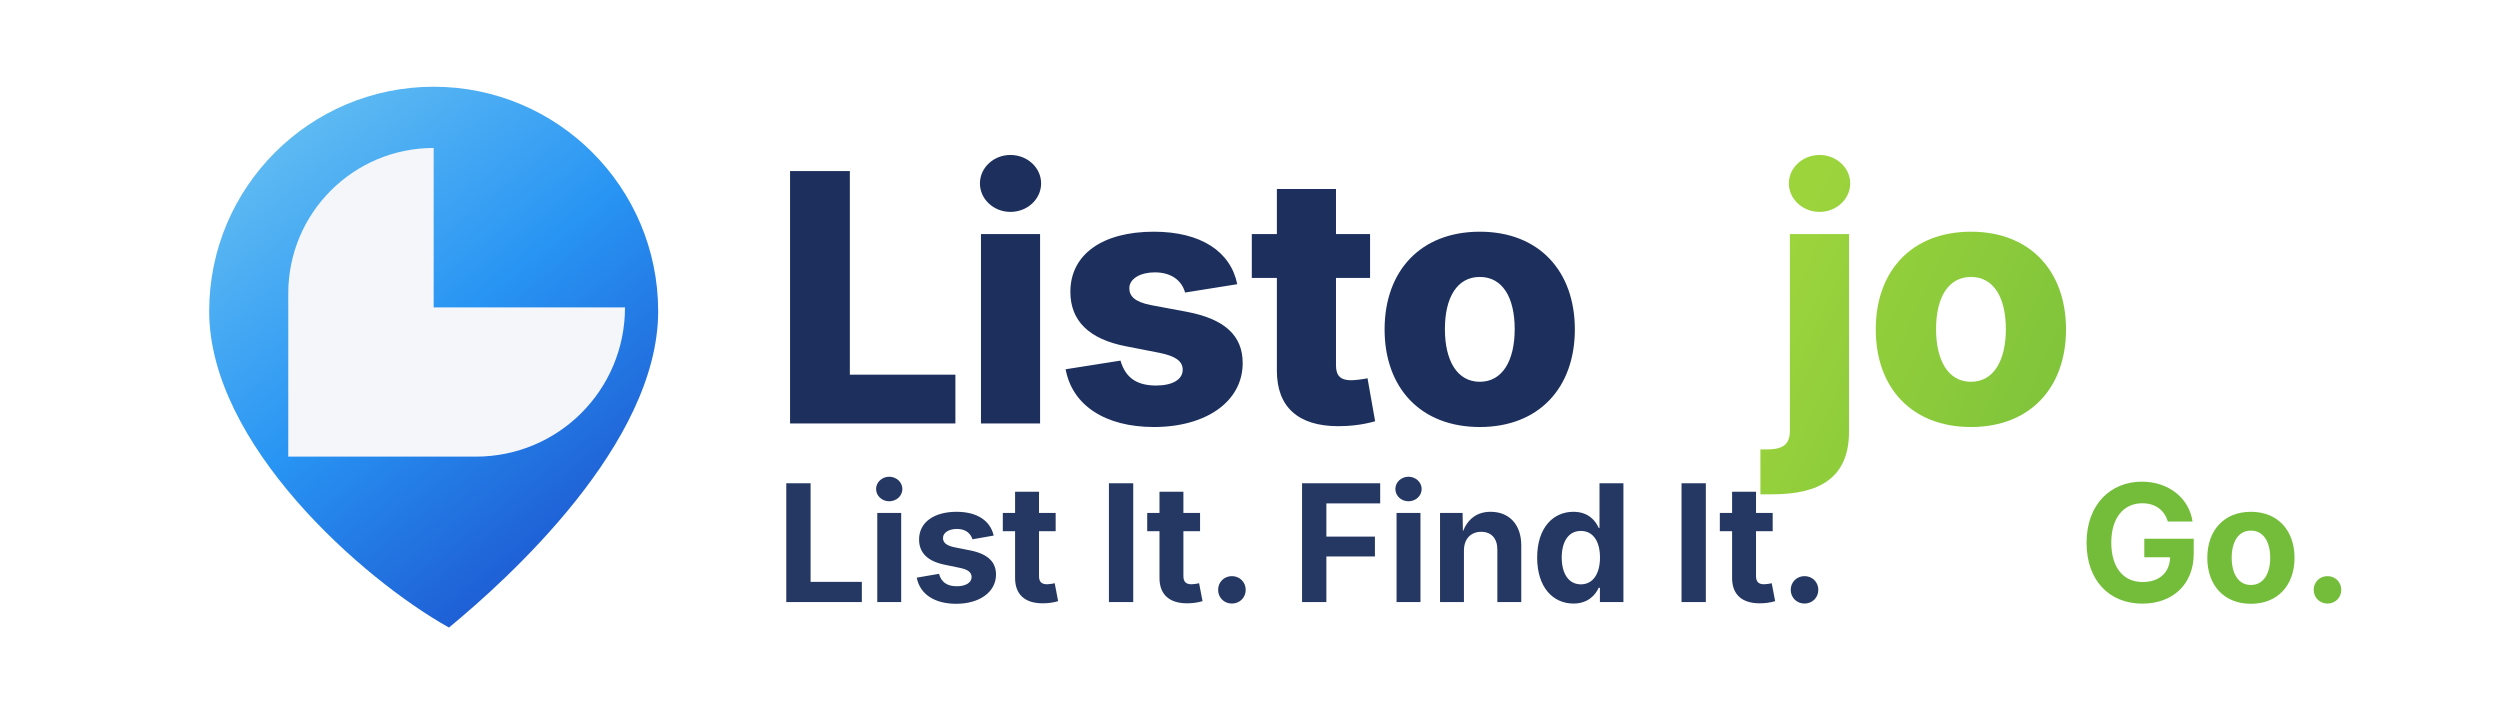
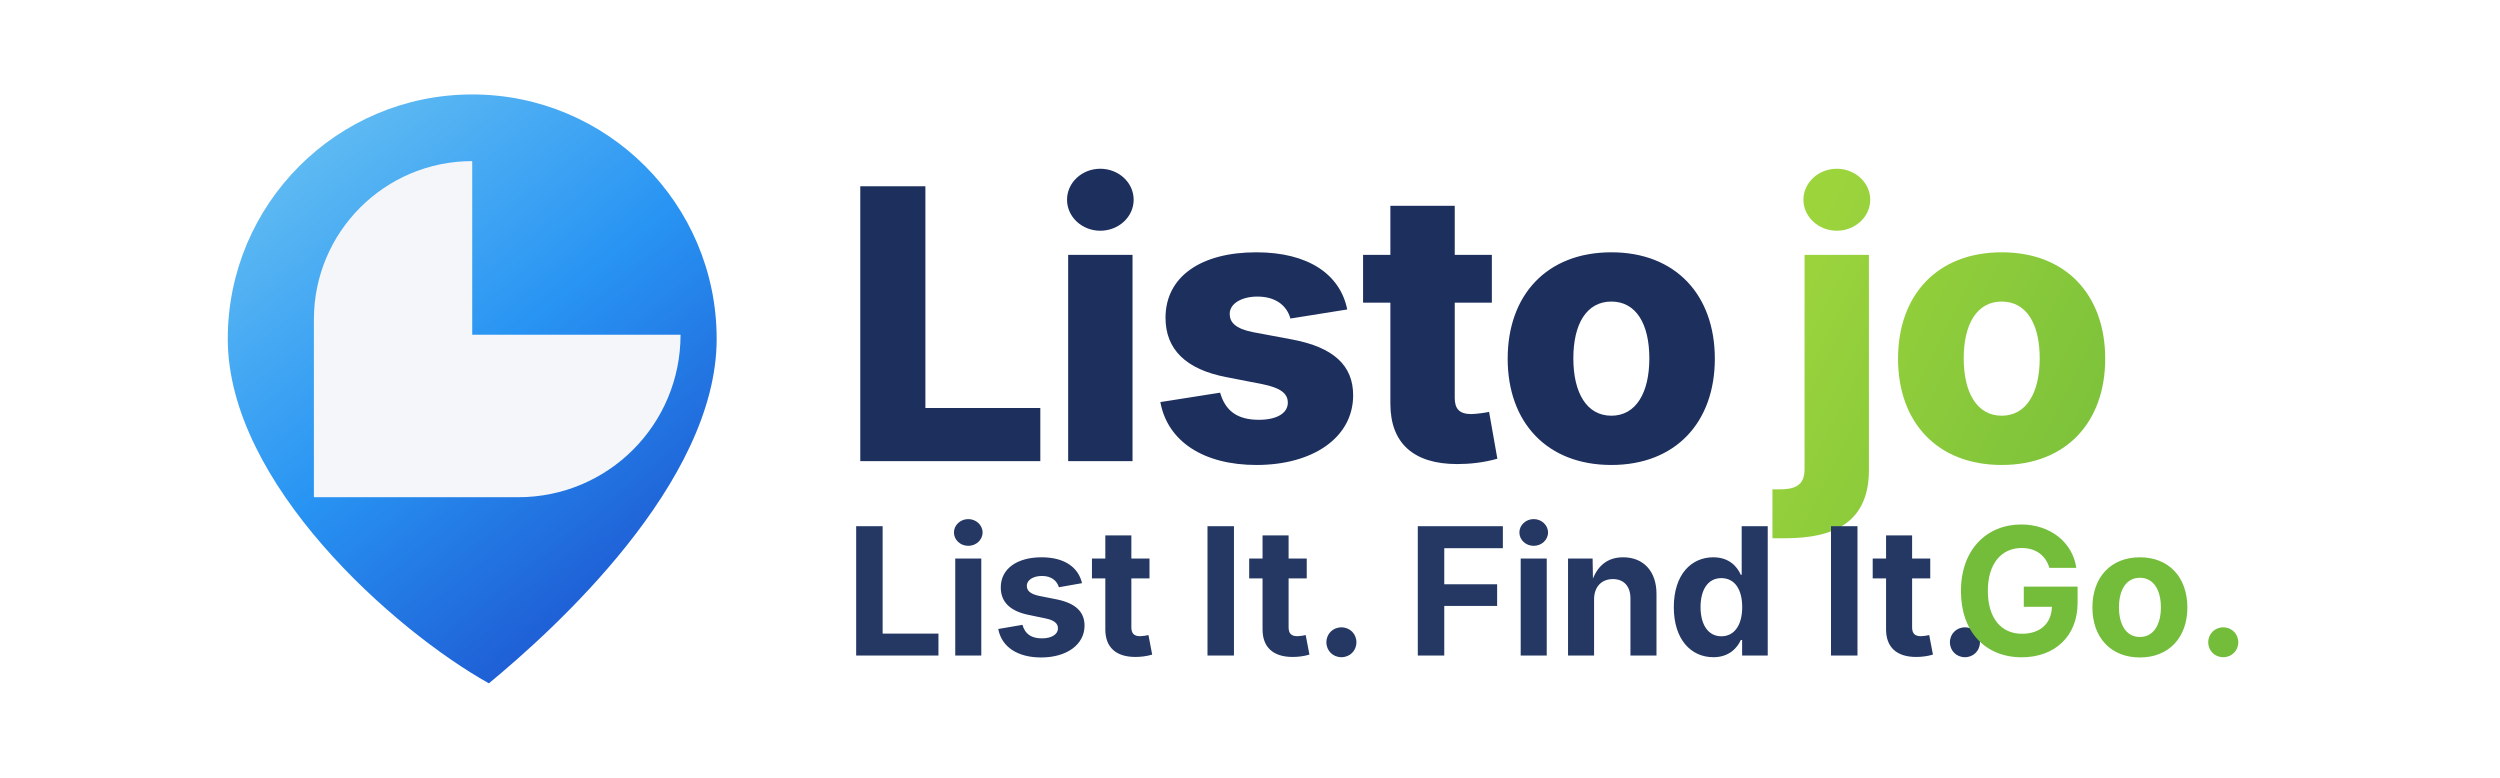
- <svg xmlns="http://www.w3.org/2000/svg" width="980" height="280" viewBox="0 0 980 280" fill="none">
+ <svg xmlns="http://www.w3.org/2000/svg" width="900" height="280" viewBox="0 0 900 280" fill="none">
  <defs>
    <linearGradient id="pinGrad" x1="92" y1="30" x2="260" y2="238" gradientUnits="userSpaceOnUse">
      <stop stop-color="#6FC6F2" />
      <stop offset="0.48" stop-color="#2894F3" />
      <stop offset="1" stop-color="#1A45C7" />
    </linearGradient>
-     <linearGradient id="greenGrad" x1="705" y1="86" x2="870" y2="162" gradientUnits="userSpaceOnUse">
+     <linearGradient id="greenGrad" x1="650" y1="86" x2="800" y2="162" gradientUnits="userSpaceOnUse">
      <stop stop-color="#9CD43C" />
      <stop offset="1" stop-color="#72BC3A" />
    </linearGradient>
  </defs>
  <path d="M176 246C199 227 258 174 258 122C258 73.4 218.6 34 170 34C121.4 34 82 73.4 82 122C82 174 142 227 176 246Z" fill="url(#pinGrad)" />
  <path d="M170 58C138.5 58 113 83.5 113 115V179H186.5C218.9 179 245 152.9 245 120.5H170V58Z" fill="#F4F6FA" />
  <text x="302" y="166" fill="#1C2F5D" font-size="136" font-family="Inter, Arial, sans-serif" font-weight="800" letter-spacing="-2">Listo</text>
-   <text x="694" y="166" fill="url(#greenGrad)" font-size="136" font-family="Inter, Arial, sans-serif" font-weight="800" letter-spacing="-2">jo</text>
+   <text x="642" y="166" fill="url(#greenGrad)" font-size="136" font-family="Inter, Arial, sans-serif" font-weight="800" letter-spacing="-2">jo</text>
  <text x="304" y="236" fill="#243863" font-size="64" font-family="Inter, Arial, sans-serif" font-weight="700" letter-spacing="-0.3">List It. Find It.</text>
-   <text x="815" y="236" fill="#74BD3B" font-size="64" font-family="Inter, Arial, sans-serif" font-weight="700" letter-spacing="-0.3">Go.</text>
+   <text x="703" y="236" fill="#74BD3B" font-size="64" font-family="Inter, Arial, sans-serif" font-weight="700" letter-spacing="-0.3">Go.</text>
</svg>
